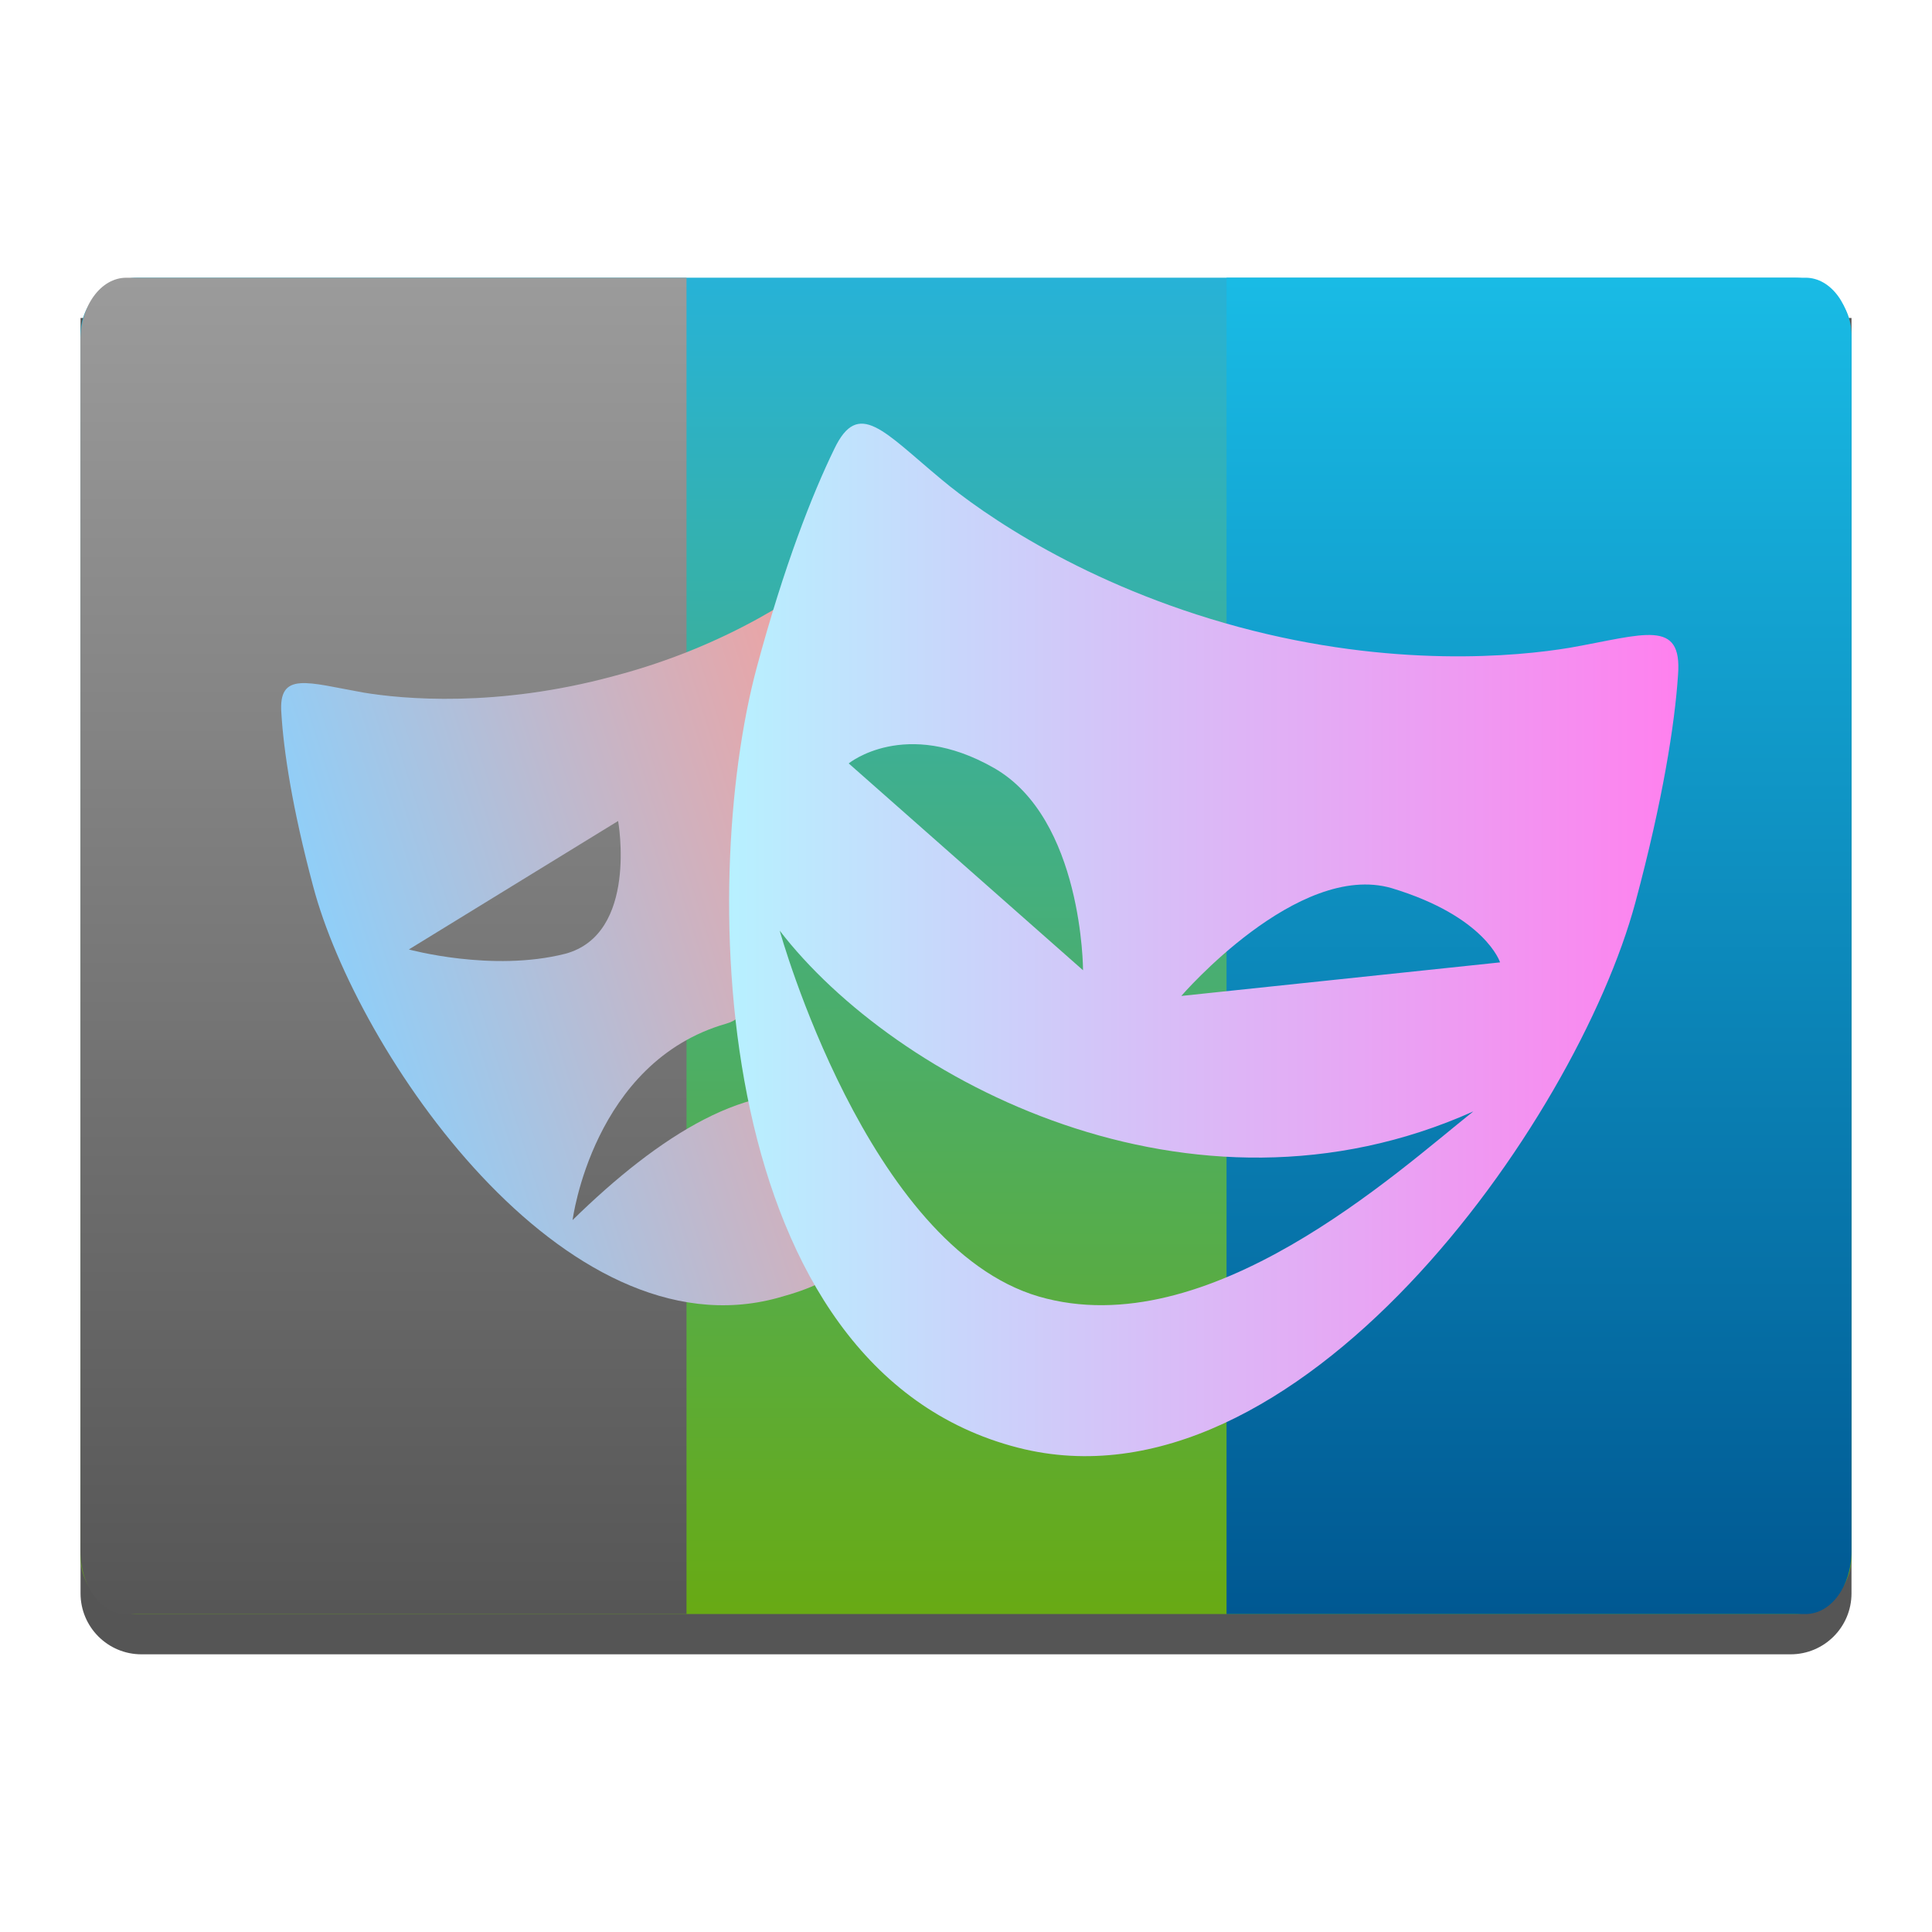
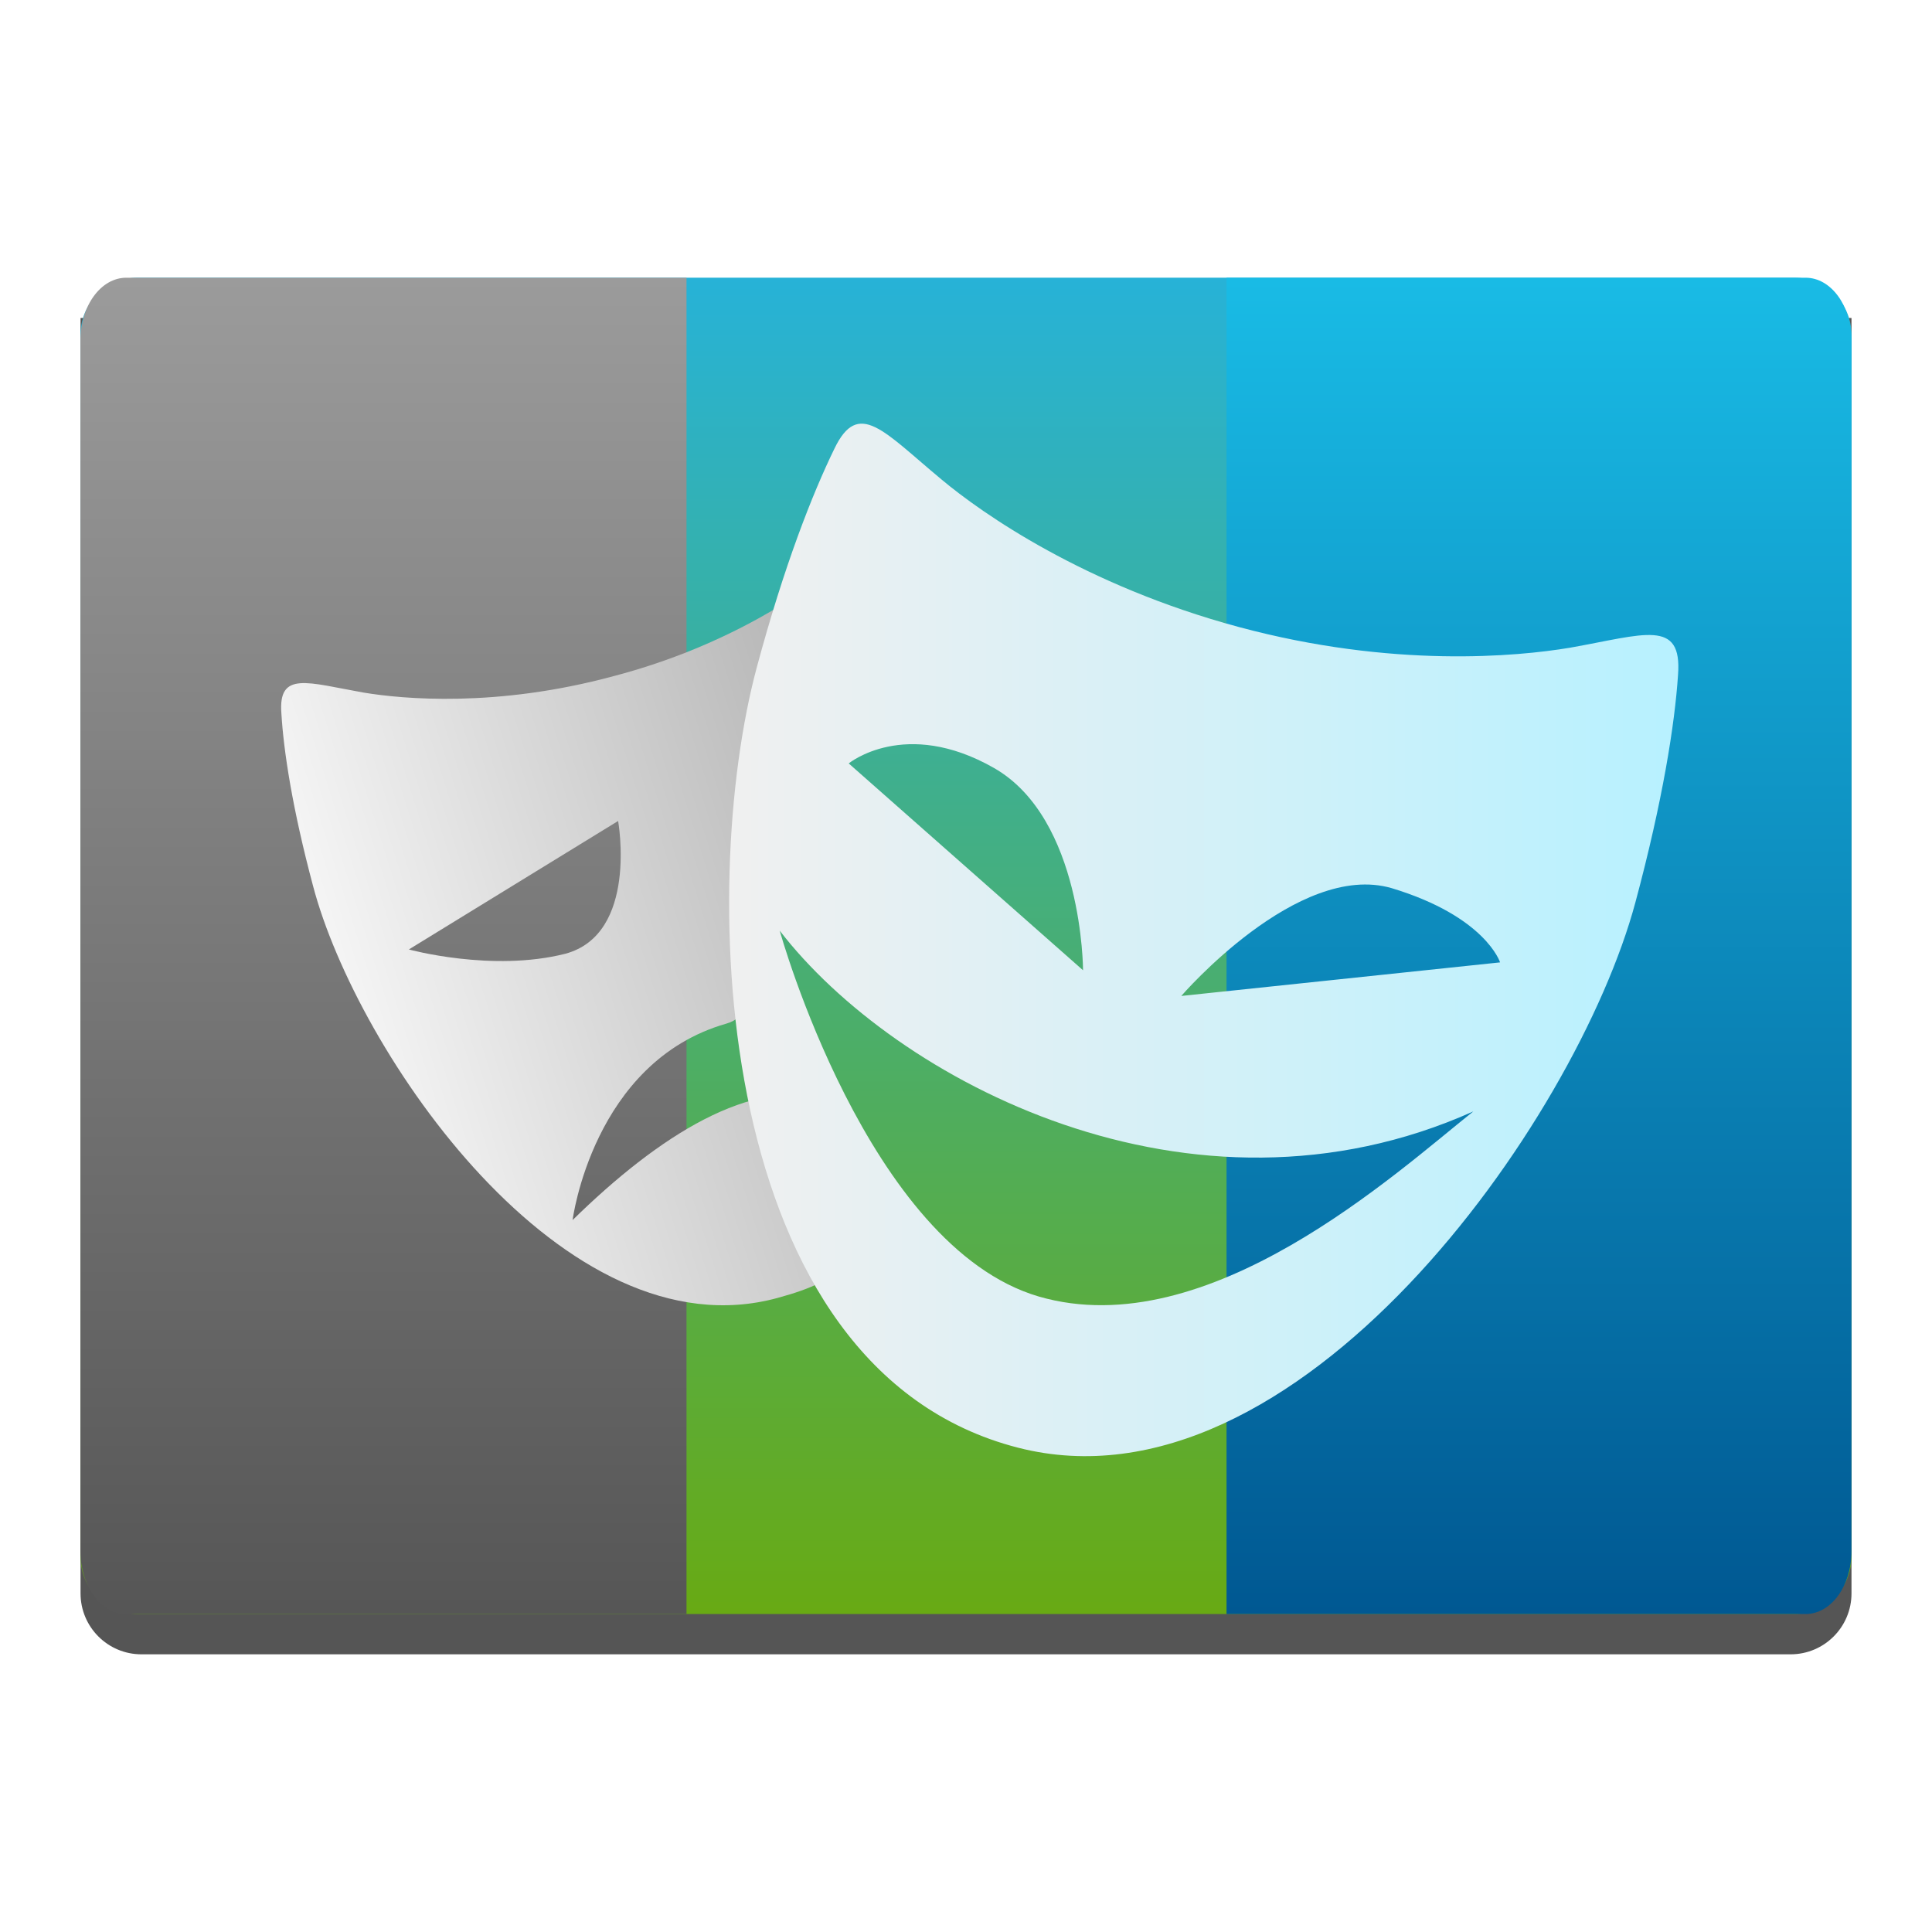
<svg xmlns="http://www.w3.org/2000/svg" style="clip-rule:evenodd;fill-rule:evenodd;stroke-linejoin:round;stroke-miterlimit:1.414" version="1.1" viewBox="0 0 48 48">
  <path d="m46 7.9h-43.999v31.687c0 0.836 0.677 1.514 1.513 1.514h40.973c0.836 0 1.513-0.678 1.513-1.514v-31.687z" style="fill-opacity:.667" />
  <path d="m46 8.317c0-0.783-0.635-1.418-1.418-1.418h-41.164c-0.783 0-1.417 0.635-1.418 1.418 1e-3 5.438 1e-3 24.928 1e-3 30.365 0 0.784 0.634 1.418 1.417 1.418h41.164c0.783 0 1.418-0.634 1.418-1.418v-30.365z" style="fill:url(#_Linear1)" />
  <path d="m30.473 6.9v33.2h14.388c0.631 0 1.139-0.696 1.139-1.561v-30.077c0-0.865-0.508-1.562-1.139-1.562h-14.388z" style="fill:url(#_Linear2)" />
  <path d="m17.056 6.9v33.2h-13.919c-0.631 0-1.139-0.696-1.139-1.561v-30.077c0-0.865 0.508-1.562 1.139-1.562h13.919z" style="fill:url(#_Linear3)" />
  <path d="m20.621 29.587v-2.281c-1.949-0.566-4.259 0.913-6.395 3.006 0 0 0.503-3.929 3.815-4.879 1.005-0.272 0.81-2.169 1.053-3.097l1.527-6.434h3.176c-0.353-1.058-0.678-1.9-0.95-2.47-0.461-0.951-0.95-0.326-2.009 0.597-0.76 0.625-2.688 2.009-5.593 2.769-2.905 0.788-5.24 0.571-6.218 0.408-1.384-0.245-2.118-0.543-2.036 0.516 0.054 0.923 0.271 2.362 0.787 4.29 1.086 4.126 6.23 11.684 11.54 10.235 1.792-0.488 1.623-0.883 2.492-2.105l-1.189-0.555zm-10.463-5.998l5.199-3.192s0.506 2.81-1.313 3.299c-1.819 0.462-3.886-0.107-3.886-0.107z" style="fill-rule:nonzero;fill:url(#_Linear4)" />
  <path d="m39.002 16.093c-1.303 0.217-4.398 0.515-8.227-0.516-3.828-1.032-6.38-2.824-7.385-3.666-1.439-1.194-2.063-2.009-2.661-0.76-0.543 1.113-1.249 2.905-1.927 5.43-1.466 5.458-1.129 17.43 6.489 19.386 6.919 1.776 13.874-8.091 15.34-13.548 0.679-2.525 0.978-4.426 1.059-5.648 0.109-1.412-0.842-1.004-2.688-0.678zm-17.916 2.874s1.398-1.147 3.607 0.112c2.213 1.261 2.215 5.027 2.215 5.027l-5.822-5.139zm4.723 13.245c-4.263-1.249-6.437-9.09-6.437-9.09 2.859 3.714 10.219 7.635 17.232 4.491-1.897 1.507-6.587 5.821-10.795 4.599zm3.54-7.468s2.892-3.357 5.227-2.678c2.335 0.706 2.693 1.844 2.693 1.844l-7.92 0.834z" style="fill-rule:nonzero;fill:url(#_Linear5)" />
  <defs>
-     <linearGradient id="_Linear1" x2="1" gradientTransform="matrix(.367427 -40.5897 40.5897 .367427 25 41.077)" gradientUnits="userSpaceOnUse">
+     <linearGradient id="_Linear1" x2="1" gradientTransform="matrix(.367427 -40.5897 40.5897 .367427 305.028 43.6119)" gradientUnits="userSpaceOnUse">
      <stop style="stop-color:#6aaa0e" offset="0" />
      <stop style="stop-color:#1ab4fd" offset="1" />
    </linearGradient>
-     <linearGradient id="_Linear2" x2="1" gradientTransform="matrix(.414807 -33.2 33.2 .414807 36.1009 40.1)" gradientUnits="userSpaceOnUse">
+     <linearGradient id="_Linear2" x2="1" gradientTransform="matrix(.414807 -33.2 33.2 .414807 265.181 42.9622)" gradientUnits="userSpaceOnUse">
      <stop style="stop-color:#005892" offset="0" />
      <stop style="stop-color:#19bbe5" offset="1" />
    </linearGradient>
-     <linearGradient id="_Linear3" x2="1" gradientTransform="matrix(-.346988 33.2 -33.2 -.346988 14.8627 6.9)" gradientUnits="userSpaceOnUse">
+     <linearGradient id="_Linear3" x2="1" gradientTransform="matrix(-.346988 33.2 -33.2 -.346988 -214.217 4.50578)" gradientUnits="userSpaceOnUse">
      <stop style="stop-color:#9b9b9b" offset="0" />
      <stop style="stop-color:#565656" offset="1" />
    </linearGradient>
-     <linearGradient id="_Linear4" x2="1" gradientTransform="matrix(16.3963,-5.18168,5.18168,16.3963,7.35494,24.5904)" gradientUnits="userSpaceOnUse">
-       <stop style="stop-color:#88d2ff" offset="0" />
-       <stop style="stop-color:#ff9b93" offset="1" />
+     <linearGradient id="_Linear4" x2="1" gradientTransform="matrix(16.3963,-5.18168,5.18168,16.3963,74.4982,237.051)" gradientUnits="userSpaceOnUse">
+       <stop style="stop-color:#fafafa" offset="0" />
+       <stop style="stop-color:#aaa" offset="1" />
    </linearGradient>
-     <linearGradient id="_Linear5" x2="1" gradientTransform="matrix(23.5839,0,0,23.5839,18.1145,23.3519)" gradientUnits="userSpaceOnUse">
-       <stop style="stop-color:#b7f1ff" offset="0" />
-       <stop style="stop-color:#ff80ee" offset="1" />
+     <linearGradient id="_Linear5" x2="1" gradientTransform="matrix(23.5839,0,0,23.5839,18.1145,271.591)" gradientUnits="userSpaceOnUse">
+       <stop style="stop-color:#f0f0f0" offset="0" />
+       <stop style="stop-color:#b7f1ff" offset="1" />
    </linearGradient>
  </defs>
</svg>
